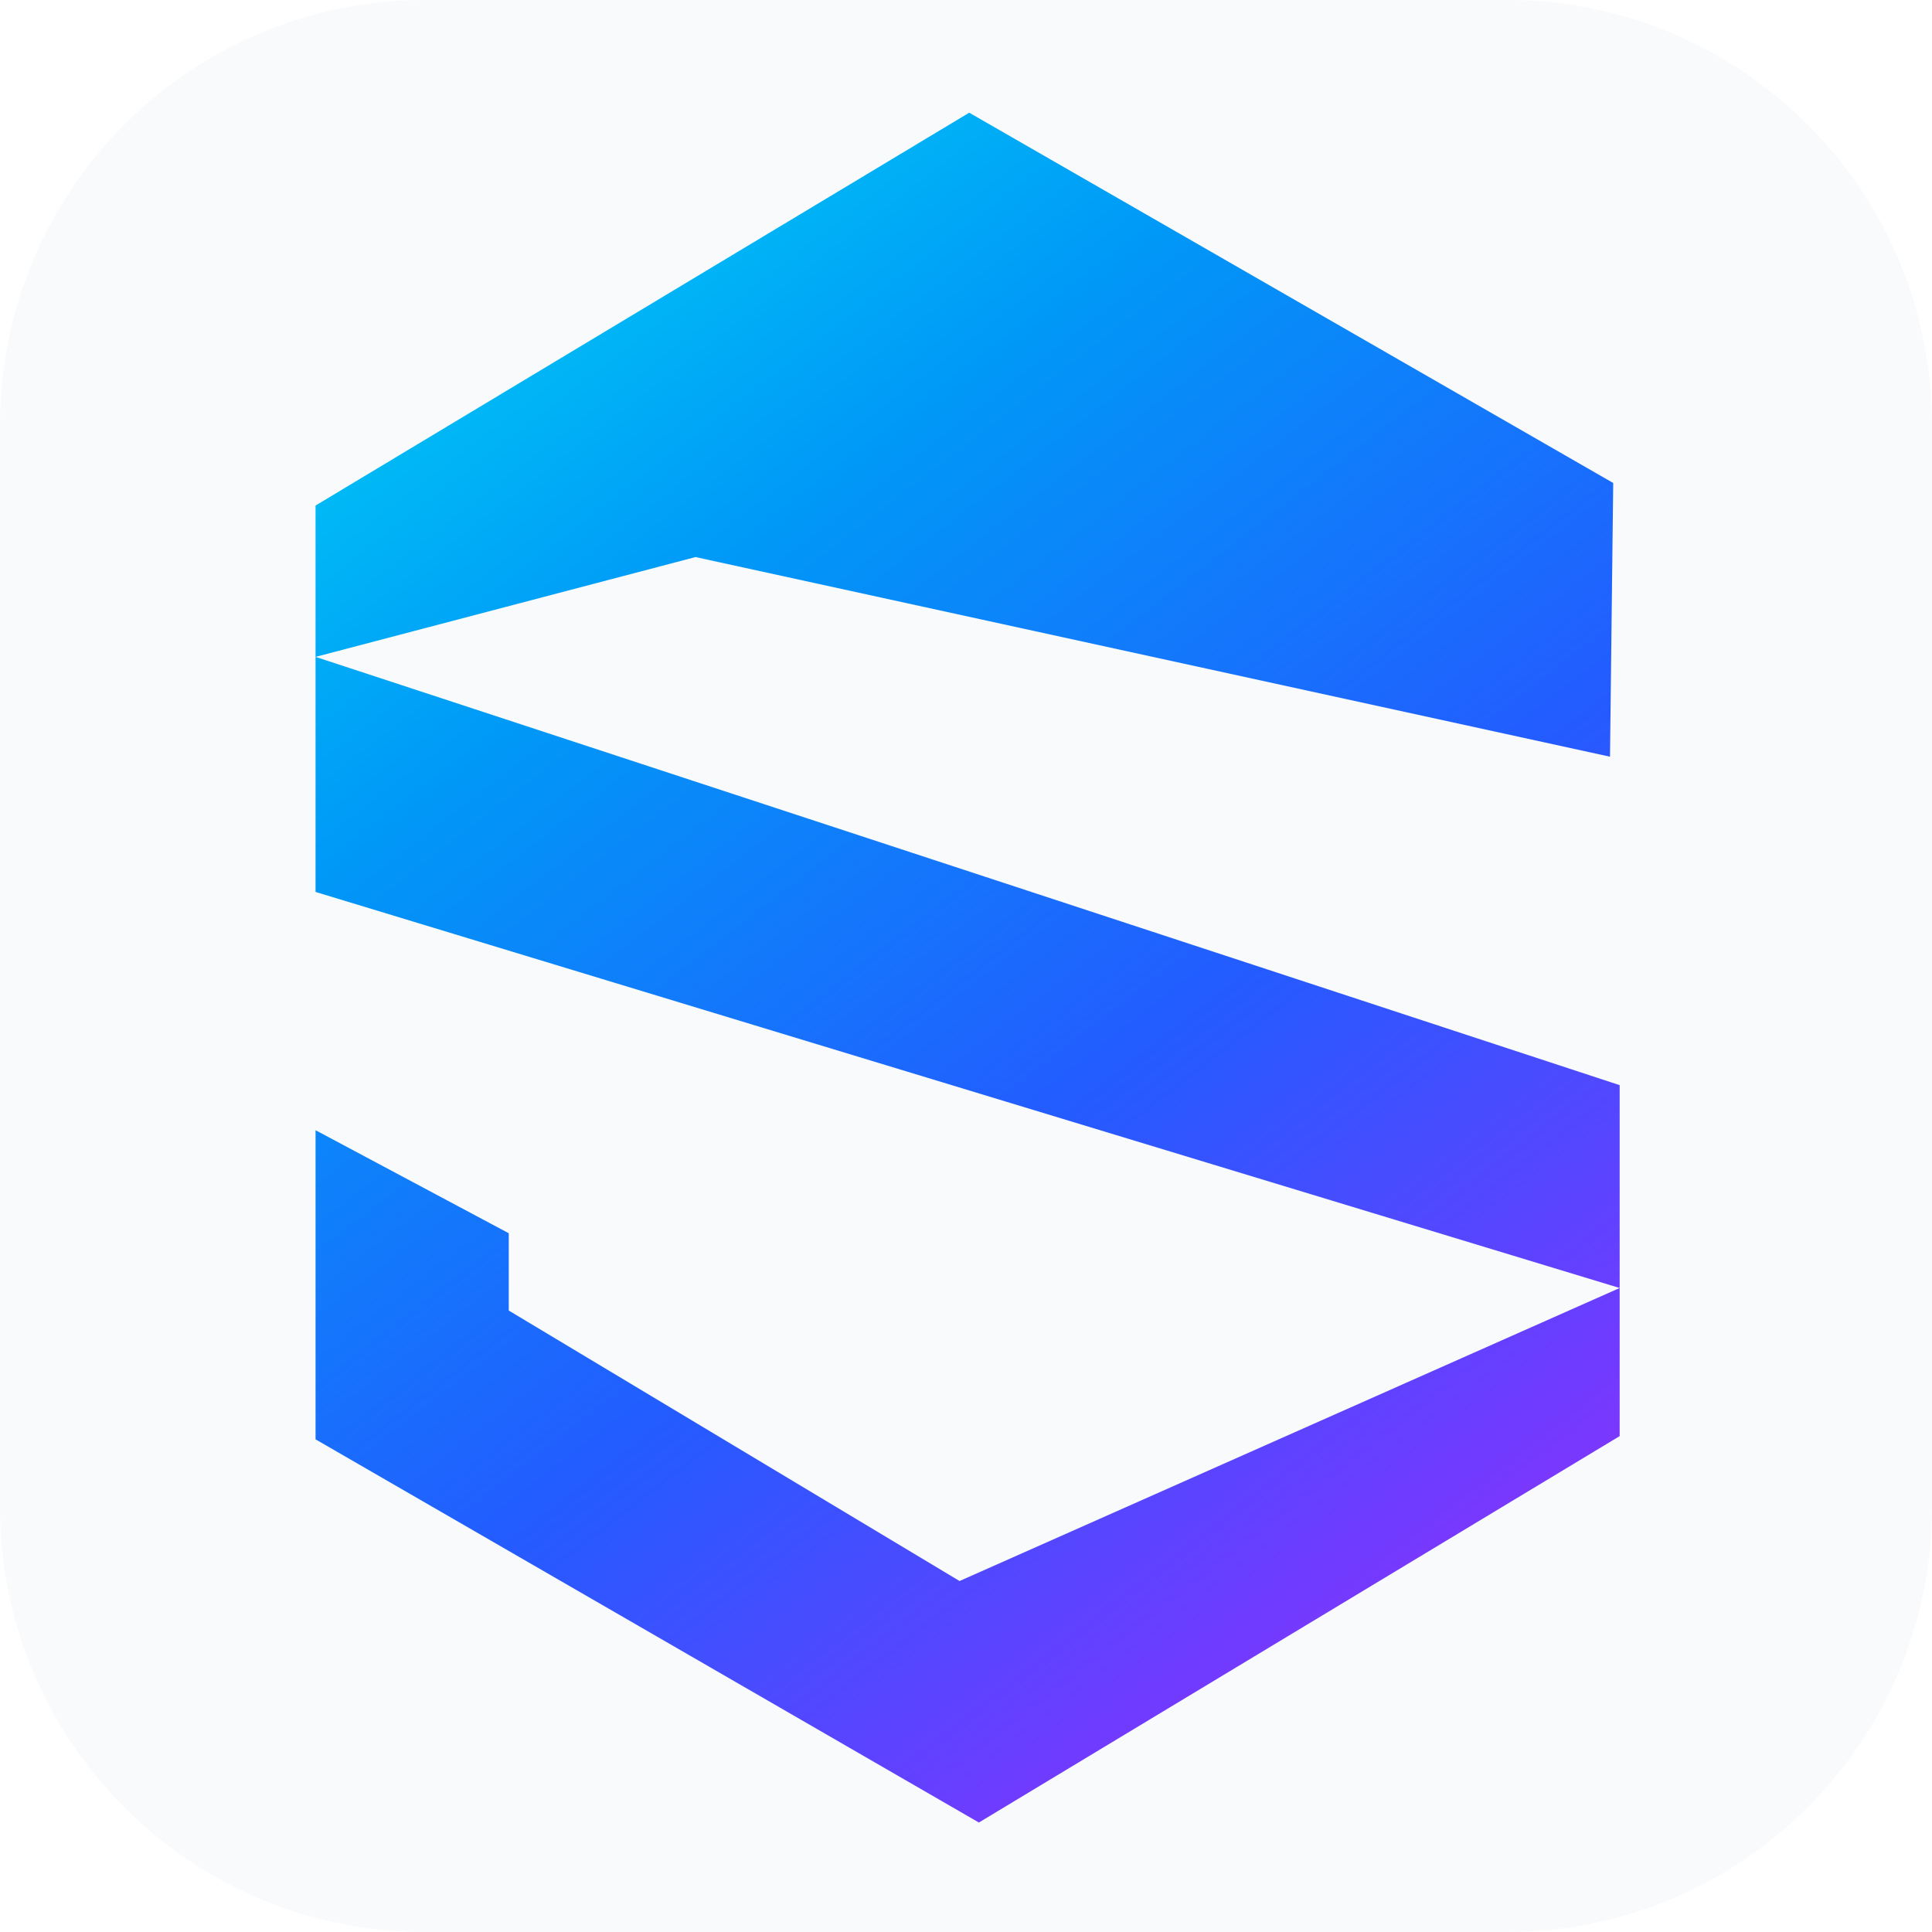
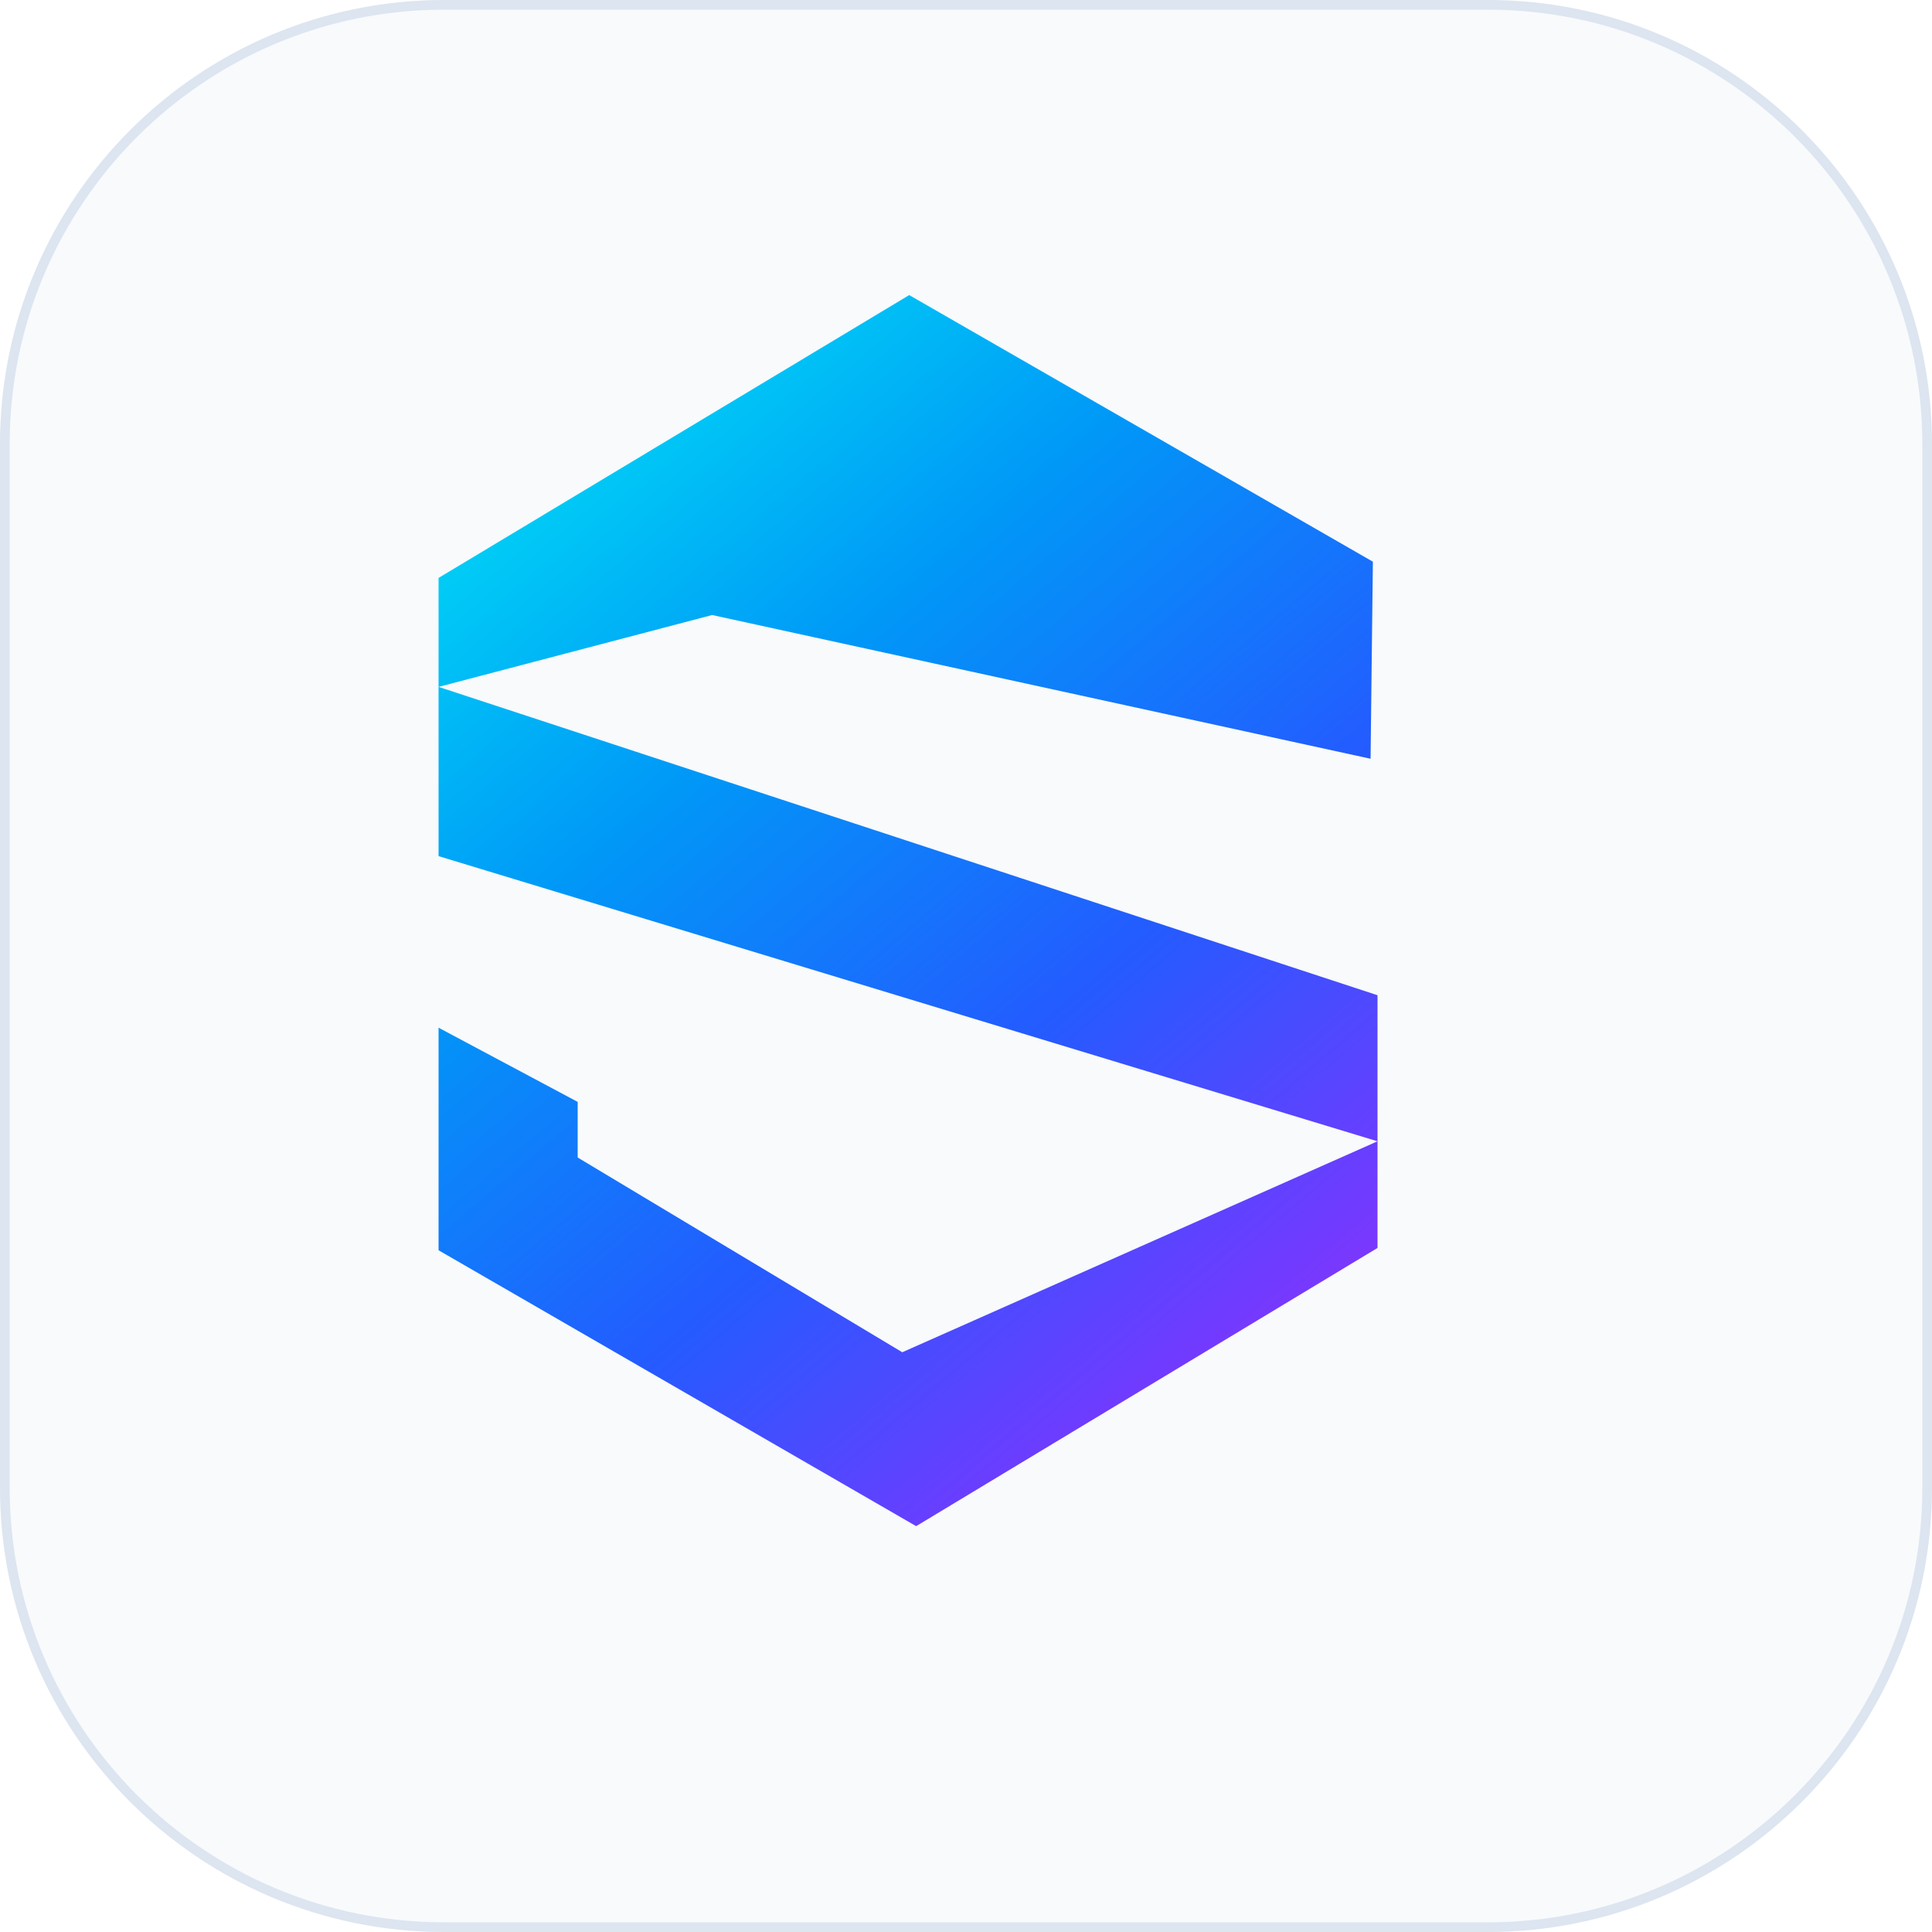
<svg xmlns="http://www.w3.org/2000/svg" viewBox="0 0 600 600" role="img" aria-labelledby="title desc">
  <defs>
-     <linearGradient id="shadecode-gradient" x1="72" y1="30" x2="478" y2="556" gradientUnits="userSpaceOnUse">
+     <linearGradient id="shadecode-gradient" x1="110" y1="70" x2="500" y2="530" gradientUnits="userSpaceOnUse">
      <stop offset="0" stop-color="#00D9F5" />
      <stop offset=".28" stop-color="#0098F7" />
      <stop offset=".58" stop-color="#245BFF" />
      <stop offset=".82" stop-color="#6F3BFF" />
      <stop offset="1" stop-color="#A92CF2" />
    </linearGradient>
  </defs>
-   <rect width="600" height="600" rx="132" fill="#F8FAFC" />
-   <g fill="url(#shadecode-gradient)" transform="translate(25.5 10.5)">
+   <rect width="600" height="600" rx="138" fill="#F8FAFC" />
+   <rect x="1.5" y="1.5" width="597" height="597" rx="136.5" fill="none" stroke="#DCE5F0" stroke-width="3" />
+   <g fill="url(#shadecode-gradient)" transform="translate(84 74) scale(.72)">
    <path d="M72.5 146.5 275.5 24.5 475.5 139.5 474.5 224.5 190.5 162.5 72.5 193.5Z" />
    <path d="M72.5 193.5 477.5 326.5 477.5 389.5 72.5 266.5Z" />
    <path d="M72.5 340.5 132.5 372.5 132.5 396.5 272.5 480.5 477.5 389.5 477.5 435.5 278.5 555.5 72.5 436.5Z" />
  </g>
</svg>
